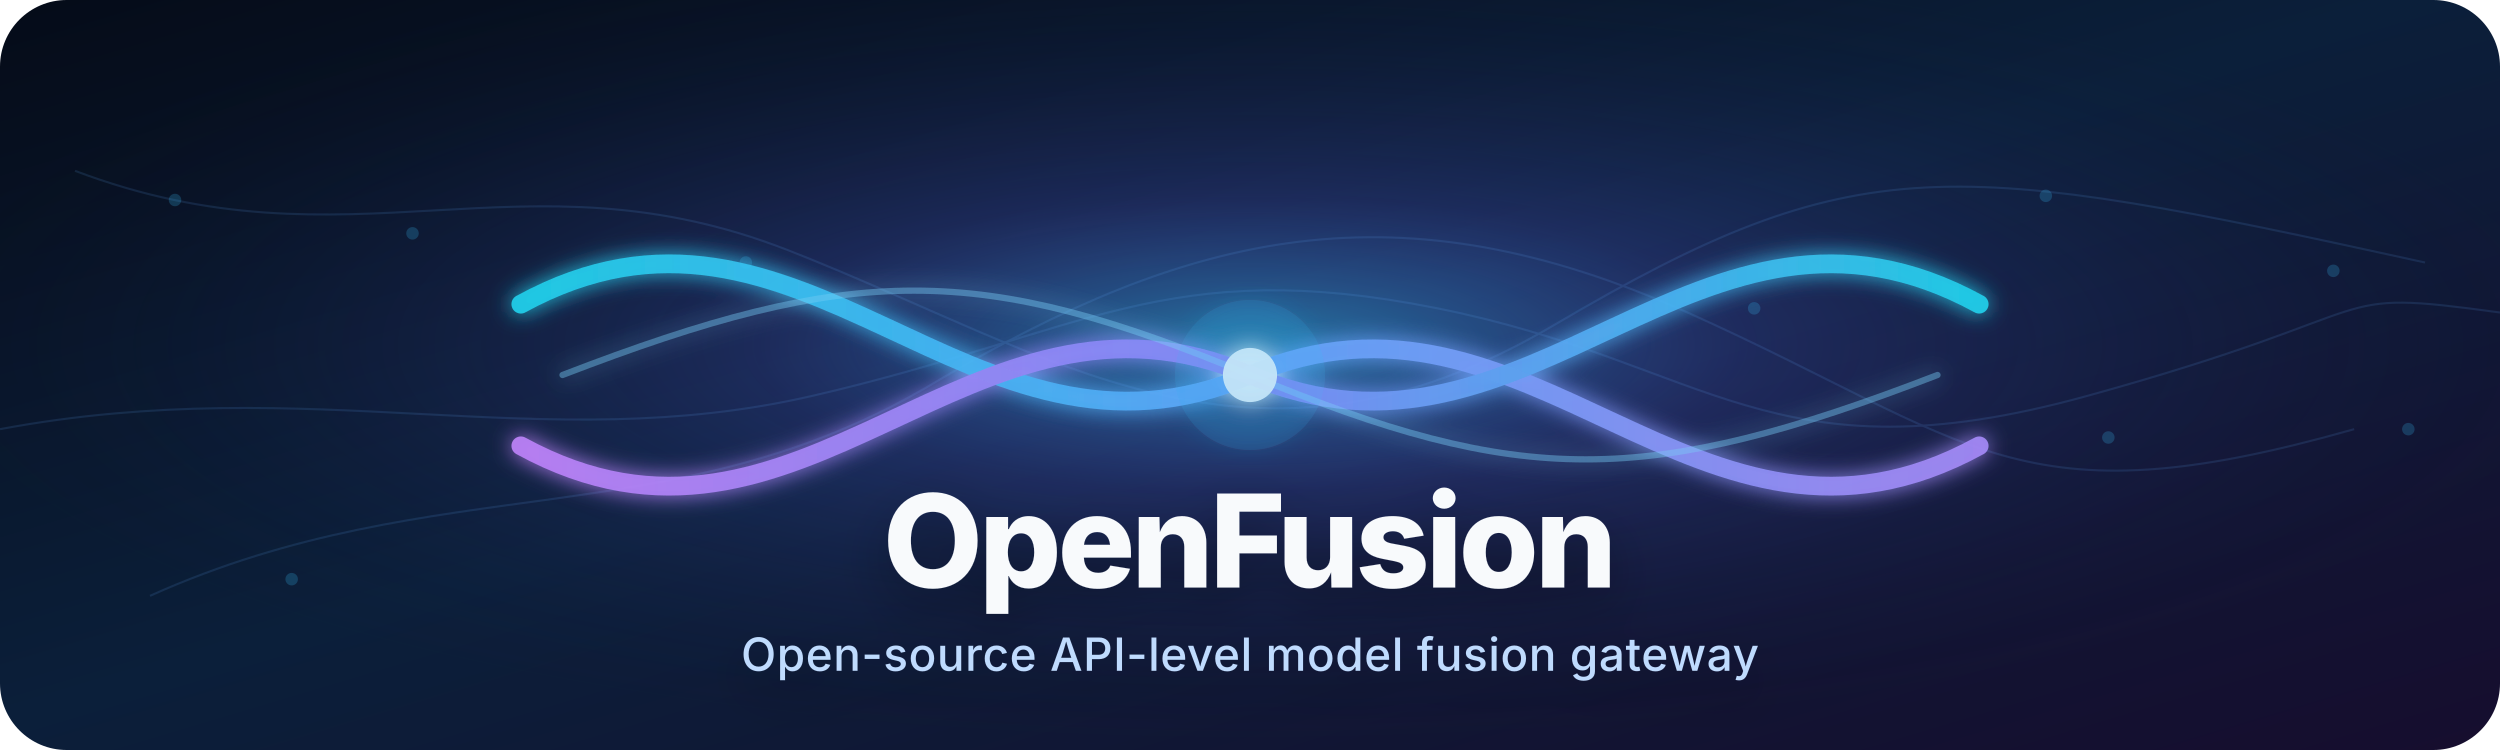
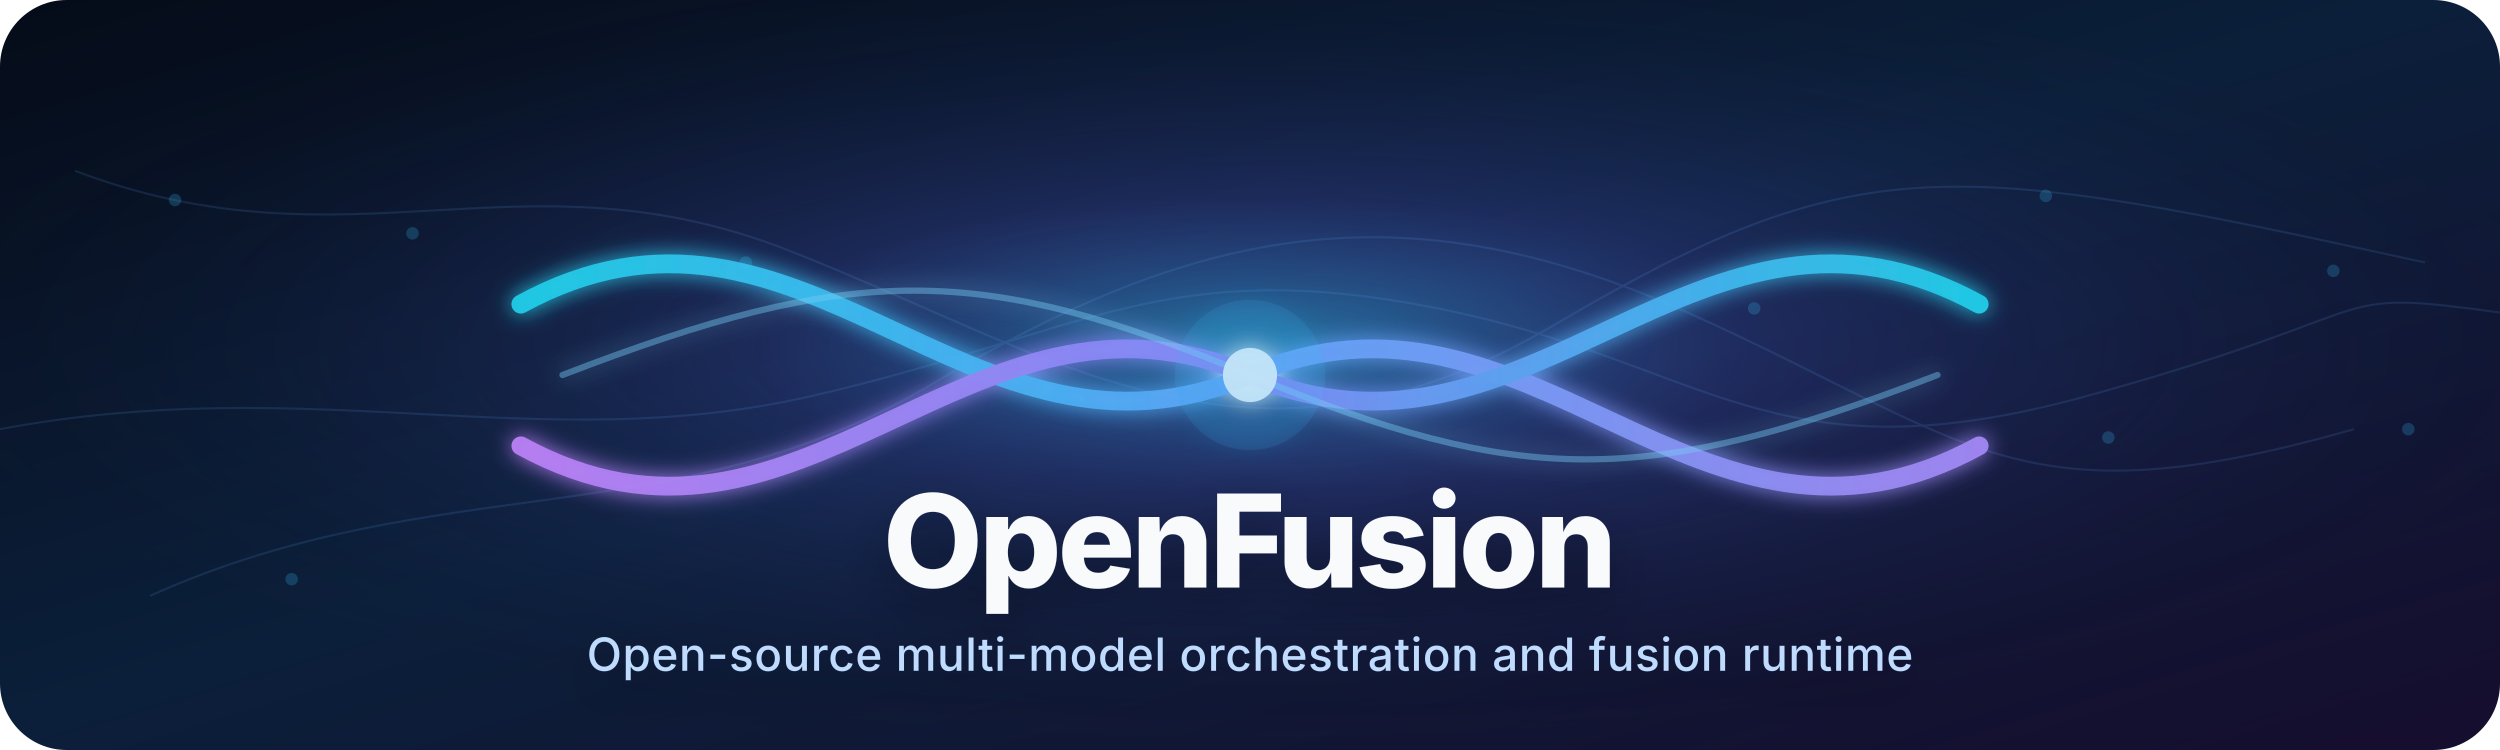
<svg xmlns="http://www.w3.org/2000/svg" width="1200" height="360" viewBox="0 0 1200 360" role="img" aria-labelledby="title desc">
  <defs>
    <linearGradient id="bg" x1="0" y1="0" x2="1" y2="1">
      <stop offset="0%" stop-color="#050b18" />
      <stop offset="48%" stop-color="#0b1f3a" />
      <stop offset="100%" stop-color="#160d2e" />
    </linearGradient>
    <radialGradient id="centerGlow" cx="50%" cy="46%" r="55%">
      <stop offset="0%" stop-color="#38bdf8" stop-opacity="0.55" />
      <stop offset="36%" stop-color="#6366f1" stop-opacity="0.20" />
      <stop offset="100%" stop-color="#0f172a" stop-opacity="0" />
    </radialGradient>
    <linearGradient id="fusionLine" x1="0" y1="0" x2="1" y2="0">
      <stop offset="0%" stop-color="#22d3ee" />
      <stop offset="50%" stop-color="#60a5fa" />
      <stop offset="100%" stop-color="#a78bfa" />
    </linearGradient>
    <linearGradient id="fusionLine2" x1="1" y1="0" x2="0" y2="0">
      <stop offset="0%" stop-color="#22d3ee" />
      <stop offset="50%" stop-color="#818cf8" />
      <stop offset="100%" stop-color="#c084fc" />
    </linearGradient>
    <filter id="glow" x="-40%" y="-60%" width="180%" height="220%">
      <feGaussianBlur stdDeviation="5" result="blur" />
      <feMerge>
        <feMergeNode in="blur" />
        <feMergeNode in="SourceGraphic" />
      </feMerge>
    </filter>
    <filter id="softShadow" x="-20%" y="-30%" width="140%" height="160%">
      <feDropShadow dx="0" dy="10" stdDeviation="12" flood-color="#000000" flood-opacity="0.35" />
    </filter>
  </defs>
  <rect width="1200" height="360" rx="32" fill="url(#bg)" />
  <rect width="1200" height="360" rx="32" fill="url(#centerGlow)" />
  <g opacity="0.14" stroke="#60a5fa" stroke-width="1" fill="none">
    <path d="M36 82 C168 132 250 70 378 120 S600 242 746 156 936 76 1164 126" />
    <path d="M72 286 C210 224 324 258 448 184 S672 88 810 150 968 252 1130 206" />
    <path d="M0 206 C150 178 260 220 390 190 S560 122 690 148 850 232 1002 190 1112 138 1200 150" />
  </g>
  <g opacity="0.22" fill="#38bdf8">
    <circle cx="84" cy="96" r="3" />
    <circle cx="198" cy="112" r="3" />
    <circle cx="358" cy="126" r="3" />
    <circle cx="842" cy="148" r="3" />
    <circle cx="982" cy="94" r="3" />
    <circle cx="1120" cy="130" r="3" />
    <circle cx="140" cy="278" r="3" />
    <circle cx="1012" cy="210" r="3" />
    <circle cx="1156" cy="206" r="3" />
  </g>
  <g filter="url(#glow)" opacity="0.95">
    <path d="M250 146 C385 72 465 238 600 180 C735 122 815 288 950 214" fill="none" stroke="url(#fusionLine)" stroke-width="9" stroke-linecap="round" opacity="0.96" />
    <path d="M250 214 C385 288 465 122 600 180 C735 238 815 72 950 146" fill="none" stroke="url(#fusionLine2)" stroke-width="9" stroke-linecap="round" opacity="0.96" />
    <path d="M270 180 C410 126 470 126 600 180 C730 234 790 234 930 180" fill="none" stroke="#7dd3fc" stroke-width="3" stroke-linecap="round" opacity="0.42" />
    <circle cx="600" cy="180" r="13" fill="#e0f2fe" opacity="0.95" />
    <circle cx="600" cy="180" r="36" fill="#38bdf8" opacity="0.13" />
  </g>
  <g filter="url(#softShadow)">
    <text x="600" y="282" text-anchor="middle" font-family="Inter, Segoe UI, Arial, sans-serif" font-size="62" font-weight="800" fill="#f8fafc" letter-spacing="-1.8">OpenFusion</text>
-     <text x="600" y="322" text-anchor="middle" font-family="Inter, Segoe UI, Arial, sans-serif" font-size="22" font-weight="500" fill="#bfdbfe" letter-spacing="0.3">Open-source API-level model fusion gateway</text>
+     <text x="600" y="322" text-anchor="middle" font-family="Inter, Segoe UI, Arial, sans-serif" font-size="22" font-weight="500" fill="#bfdbfe" letter-spacing="0.3">Open-source multi-model orchestration and fusion runtime</text>
  </g>
</svg>
